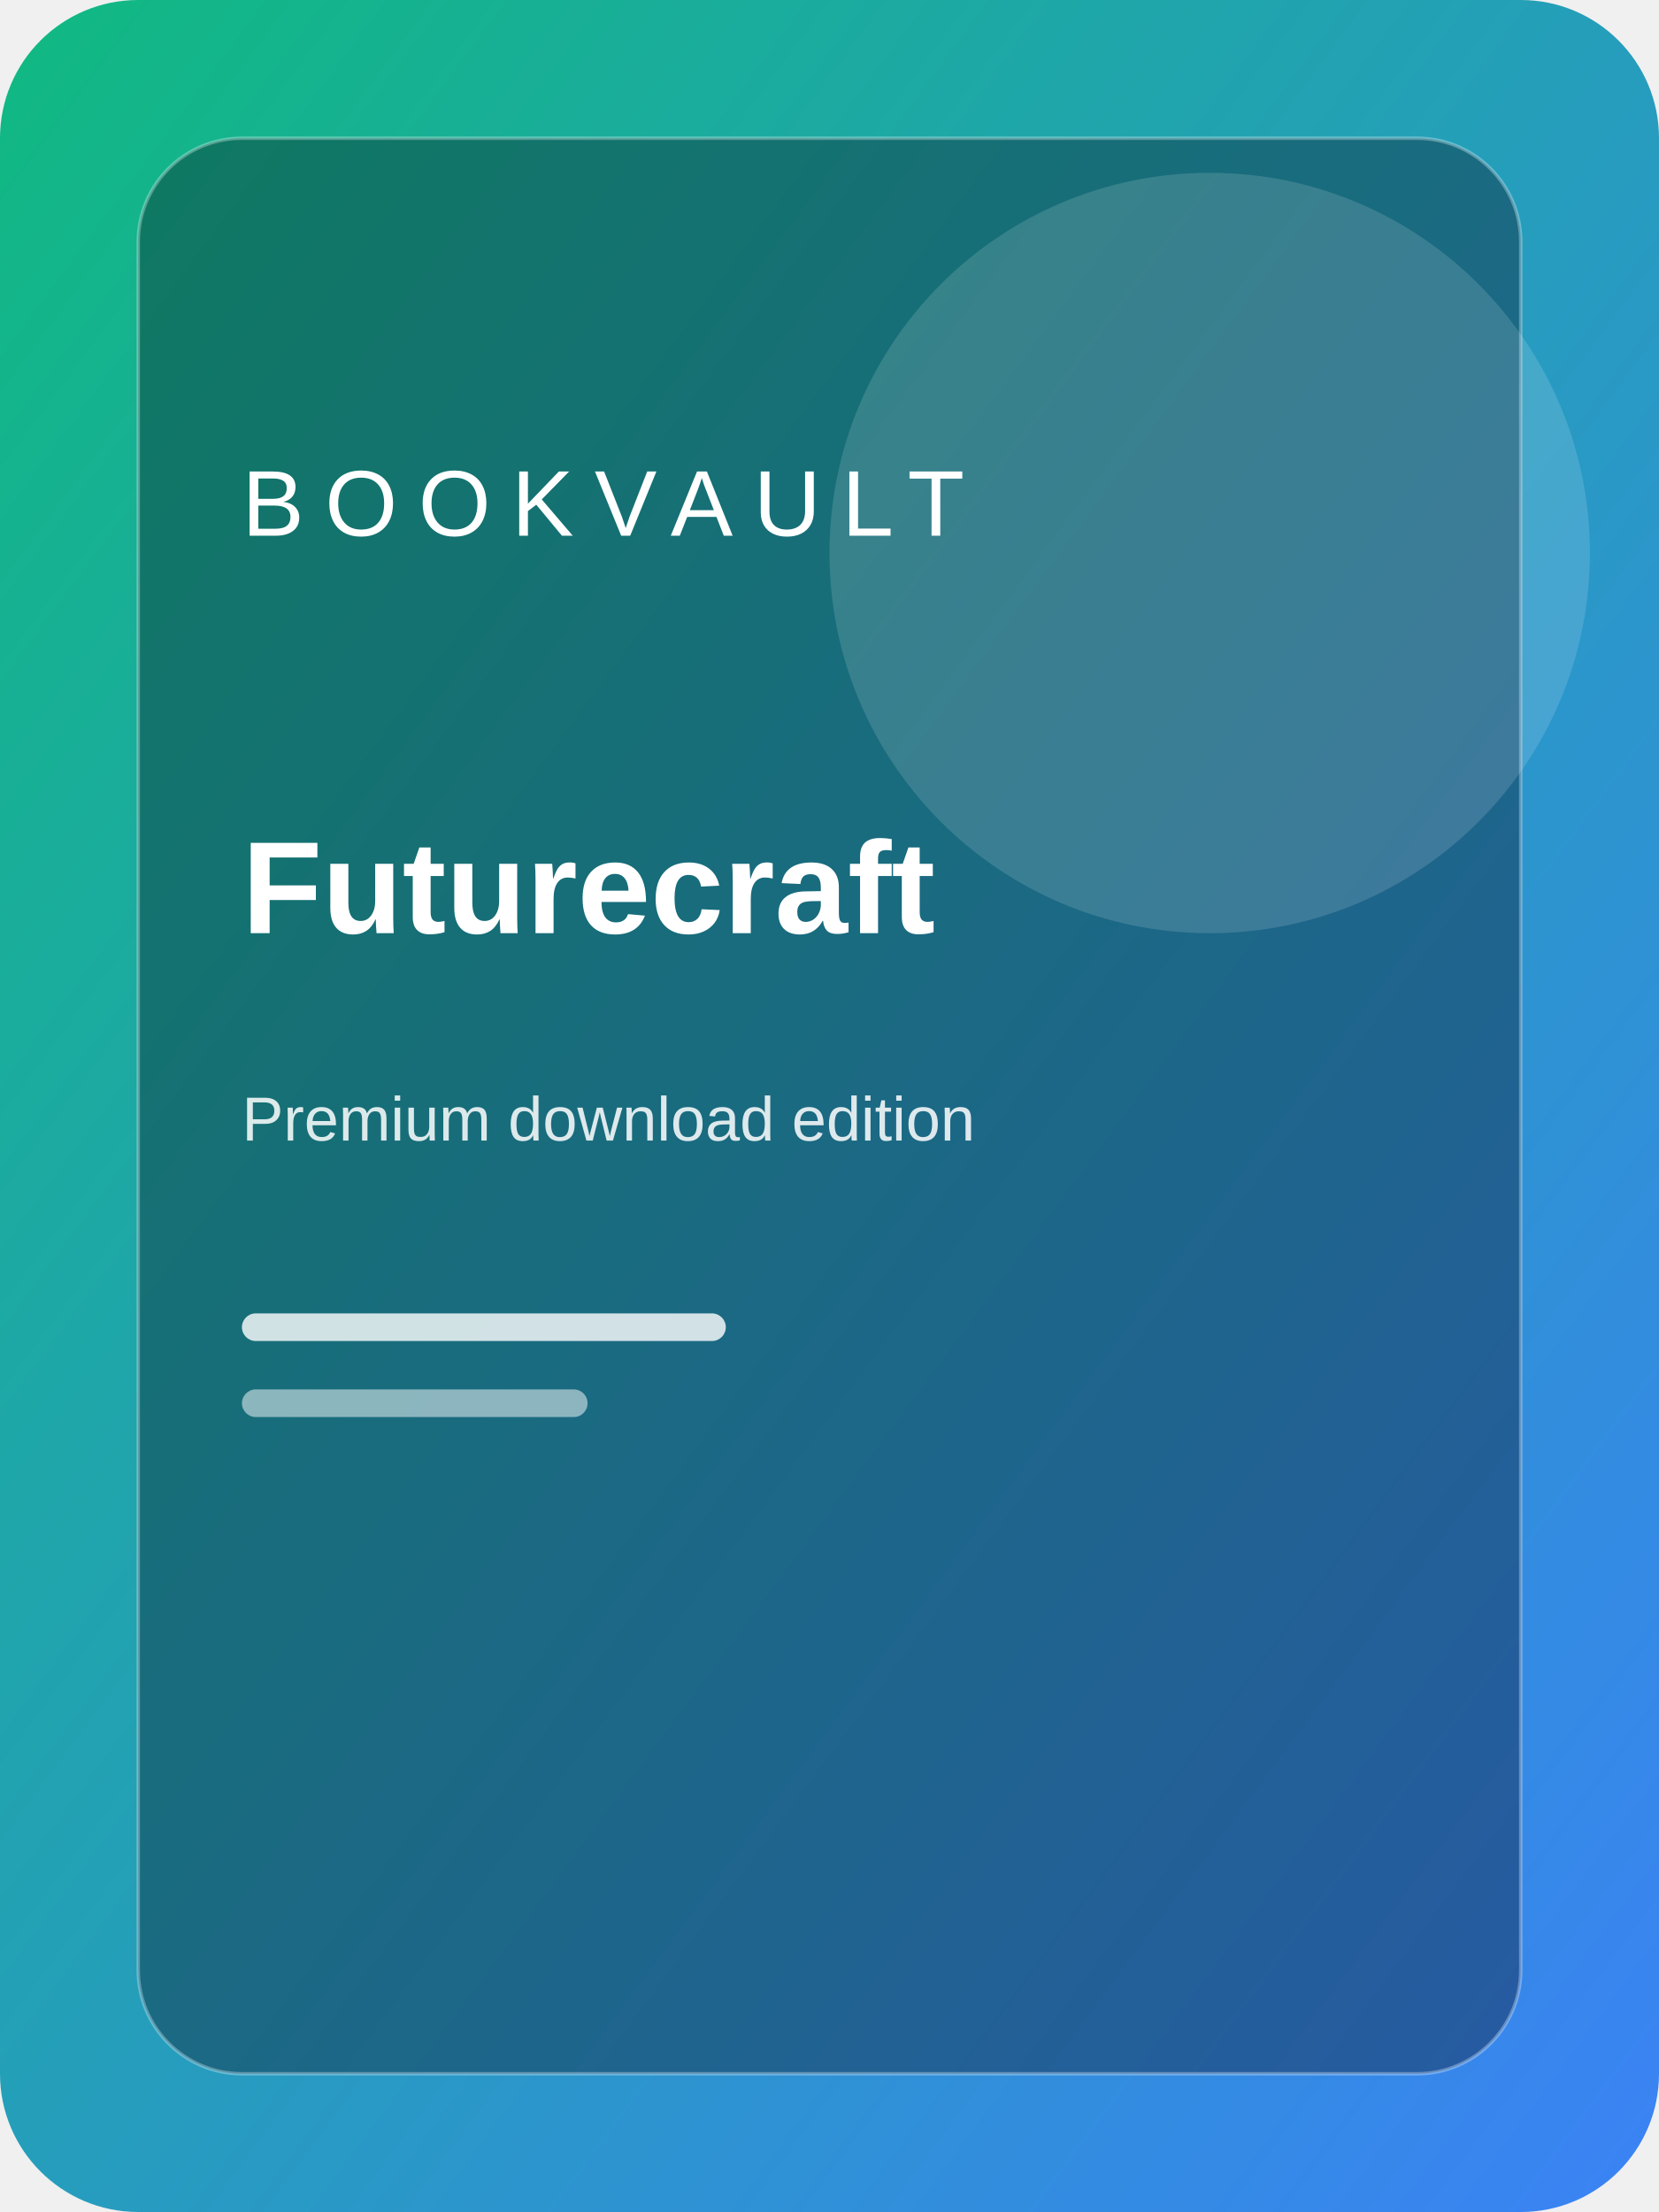
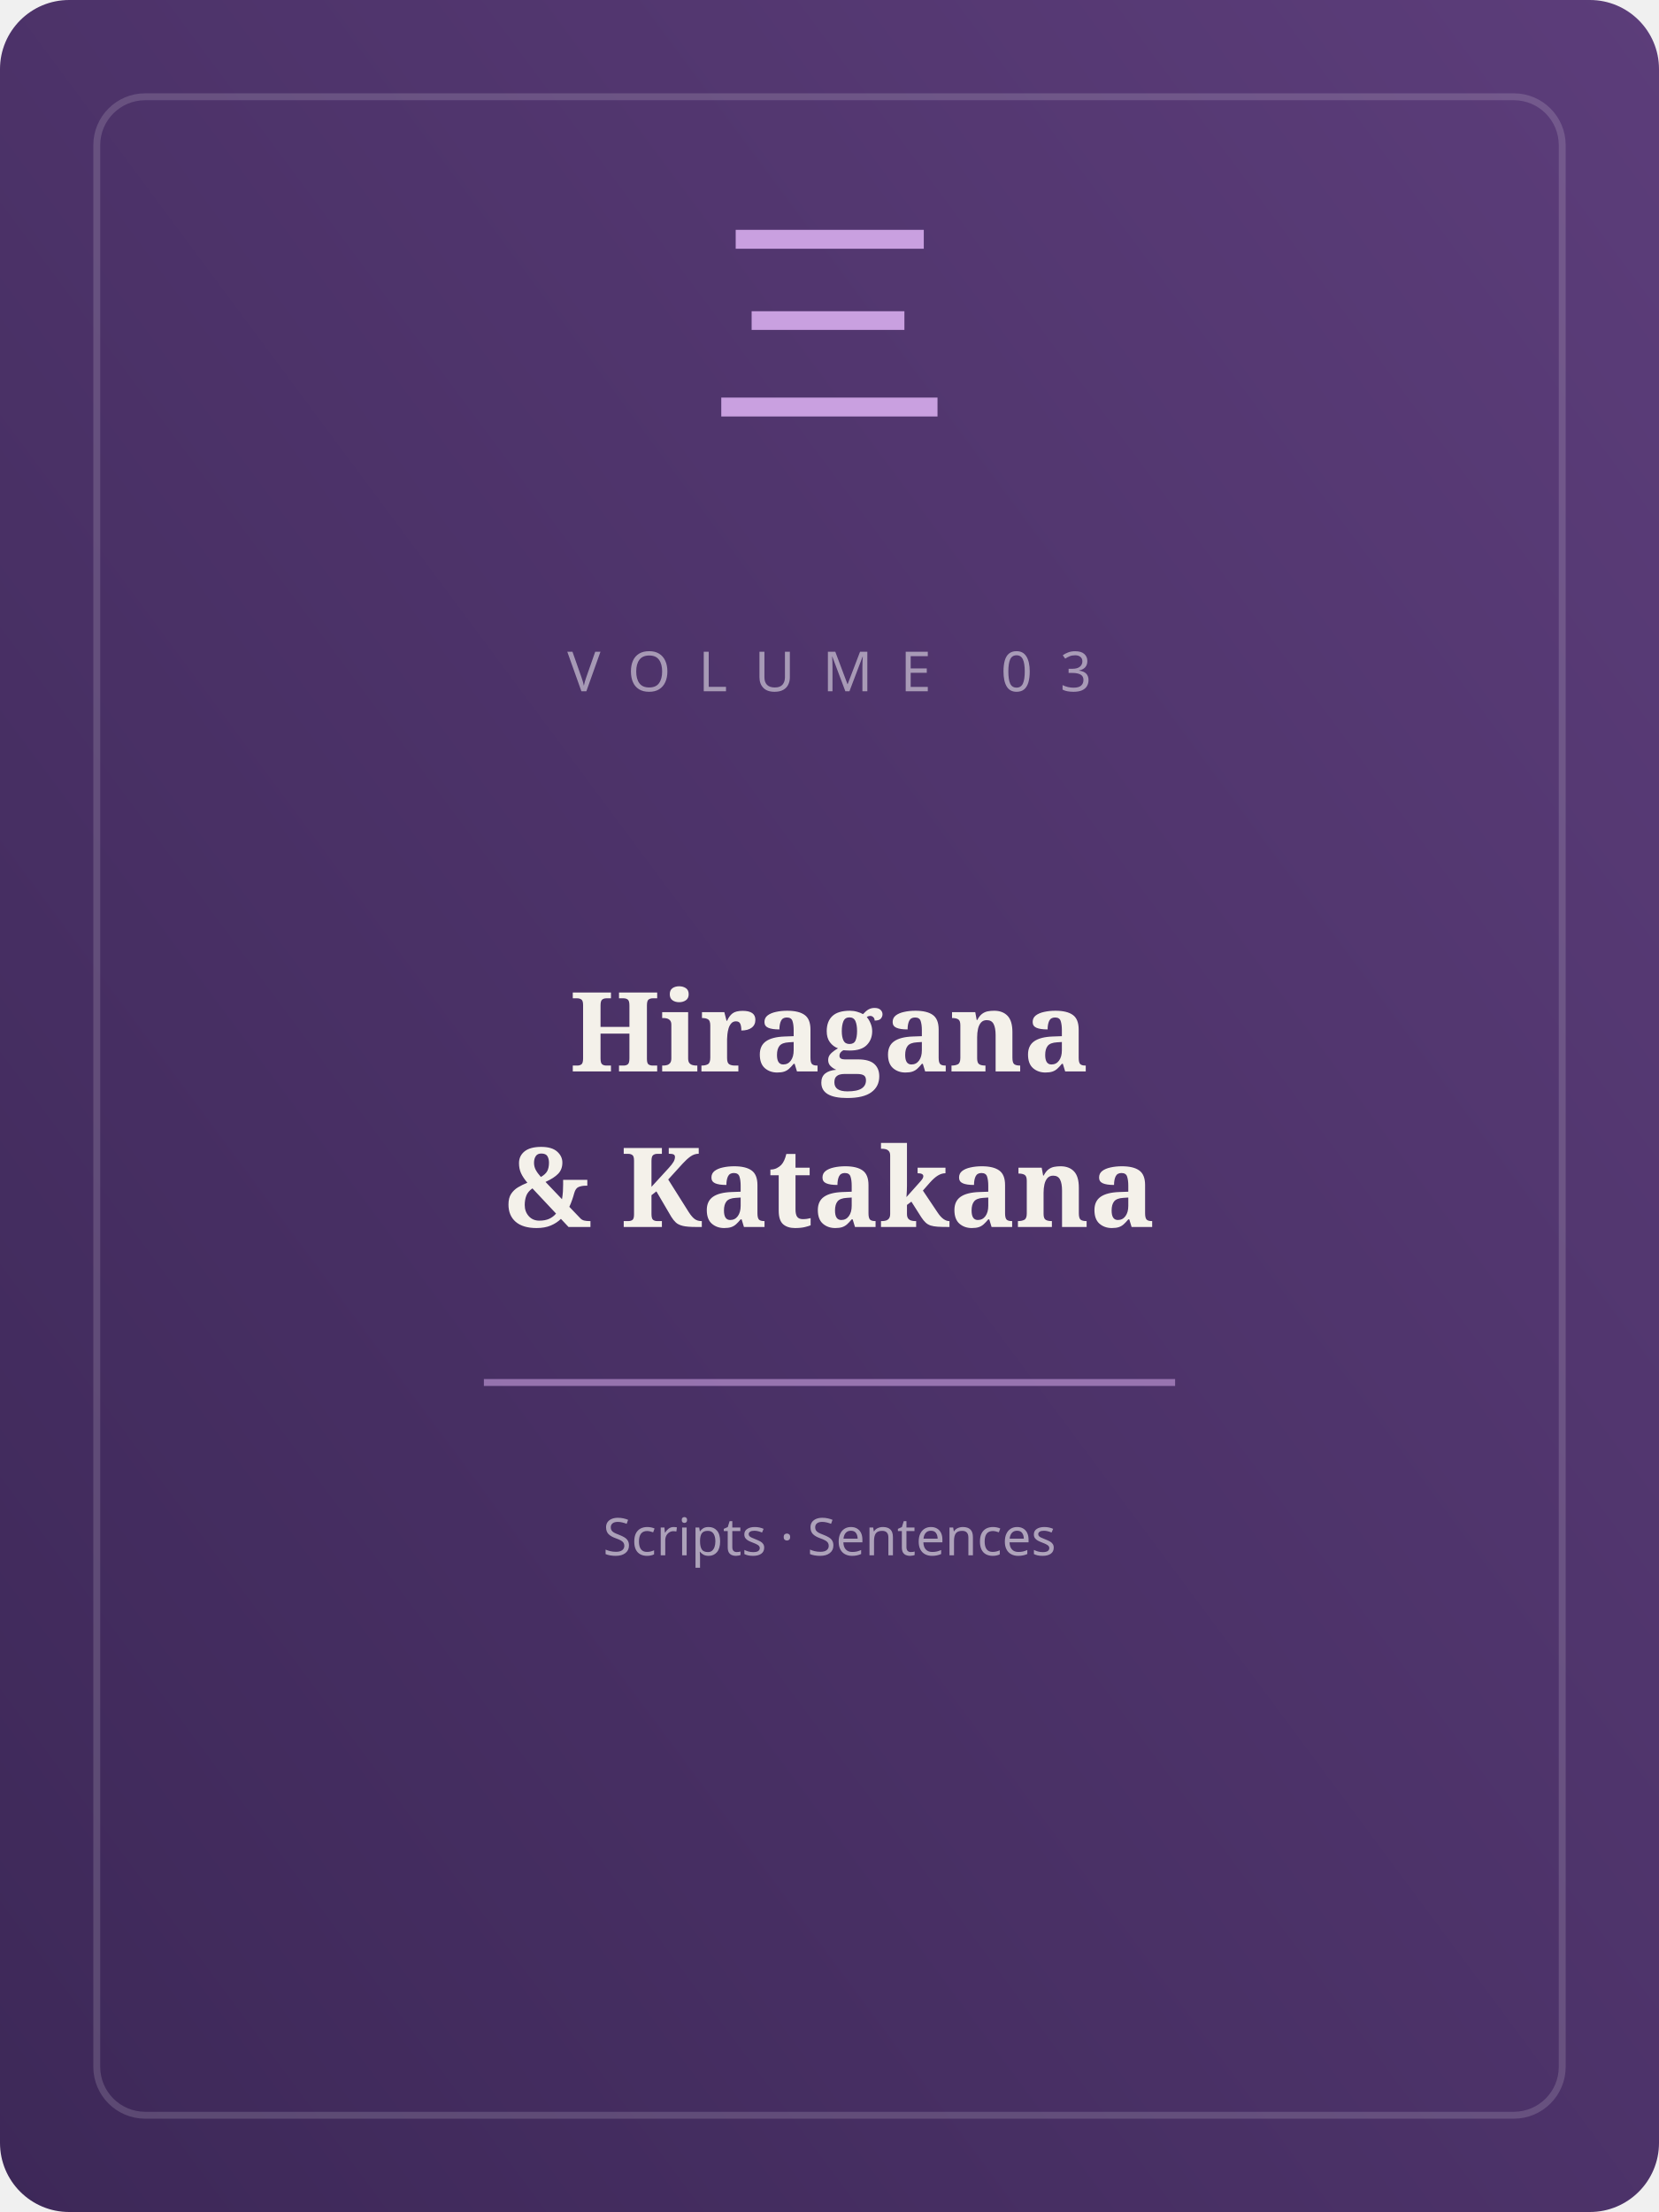
<svg xmlns="http://www.w3.org/2000/svg" viewBox="0 0 480 640">
  <defs>
-     <linearGradient id="g" x1="0" x2="1" y1="0" y2="1">
-       <stop stop-color="#10b981" offset="0" />
-       <stop stop-color="#3b82f6" offset="1" />
+     <linearGradient id="c3" x1="0" y1="1" x2="1" y2="0">
+       <stop offset="0" stop-color="#3d2858" />
+       <stop offset="1" stop-color="#5c3d7a" />
    </linearGradient>
  </defs>
-   <rect width="480" height="640" rx="40" fill="url(#g)" />
-   <rect x="40" y="40" width="400" height="560" rx="30" fill="rgba(7,11,25,0.35)" stroke="rgba(255,255,255,0.3)" />
-   <circle cx="350" cy="160" r="110" fill="rgba(255,255,255,0.14)" />
-   <text x="70" y="155" fill="white" font-family="Segoe UI, Arial, sans-serif" font-size="27" letter-spacing="6">BOOKVAULT</text>
-   <text x="70" y="270" fill="white" font-family="Segoe UI, Arial, sans-serif" font-size="38" font-weight="700">Futurecraft</text>
-   <text x="70" y="330" fill="rgba(255,255,255,0.85)" font-family="Segoe UI, Arial, sans-serif" font-size="18">Premium download edition</text>
-   <rect x="70" y="380" width="140" height="8" rx="4" fill="rgba(255,255,255,0.8)" />
-   <rect x="70" y="402" width="100" height="8" rx="4" fill="rgba(255,255,255,0.5)" />
+   <rect width="480" height="640" rx="20" fill="url(#c3)" />
+   <rect x="28" y="28" width="424" height="584" rx="14" fill="none" stroke="rgba(255,255,255,0.15)" stroke-width="2" />
+   <text x="240" y="120" fill="#c9a0e0" font-family="Georgia,serif" font-size="72" text-anchor="middle">三</text>
+   <text x="240" y="200" fill="rgba(255,255,255,0.5)" font-family="Sora,sans-serif" font-size="16" letter-spacing="8" text-anchor="middle">VOLUME 03</text>
+   <text x="240" y="310" fill="#f4f1ea" font-family="Georgia,serif" font-size="32" font-weight="600" text-anchor="middle">Hiragana</text>
+   <text x="240" y="355" fill="#f4f1ea" font-family="Georgia,serif" font-size="32" font-weight="600" text-anchor="middle">&amp; Katakana</text>
+   <line x1="140" y1="400" x2="340" y2="400" stroke="rgba(201,160,224,0.6)" stroke-width="2" />
+   <text x="240" y="450" fill="rgba(255,255,255,0.55)" font-family="Sora,sans-serif" font-size="15" text-anchor="middle">Scripts · Sentences</text>
</svg>
